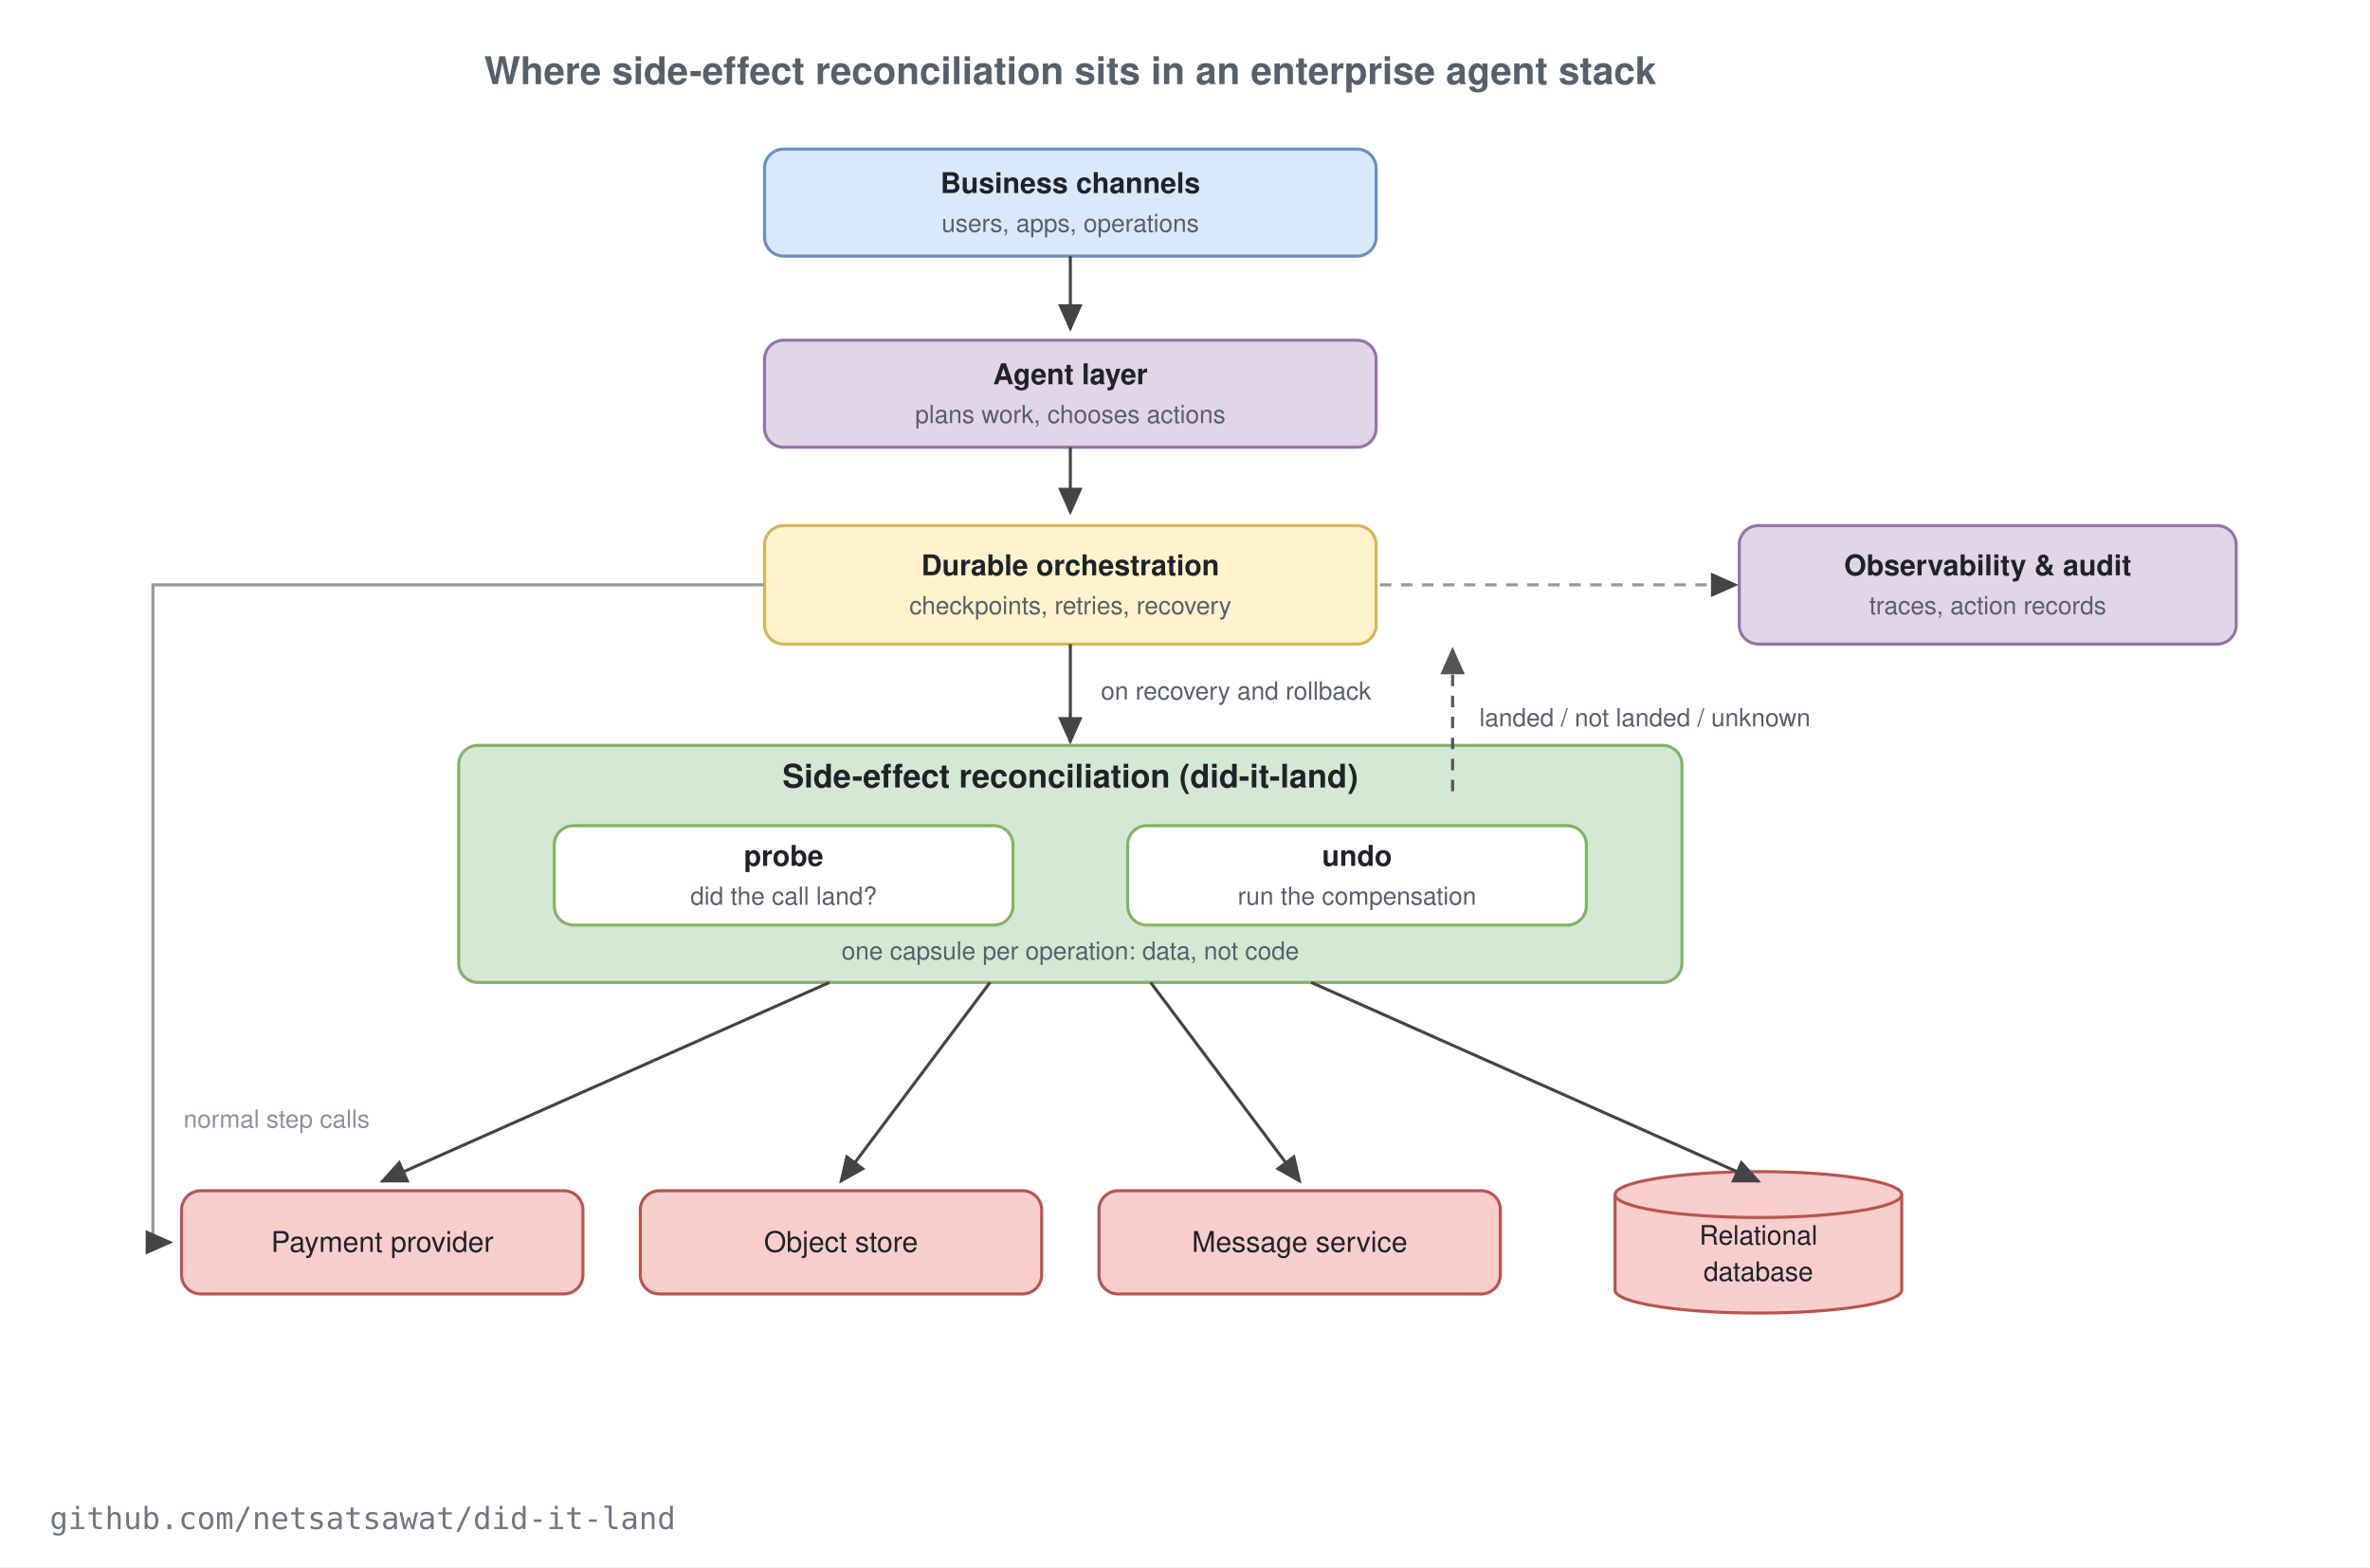
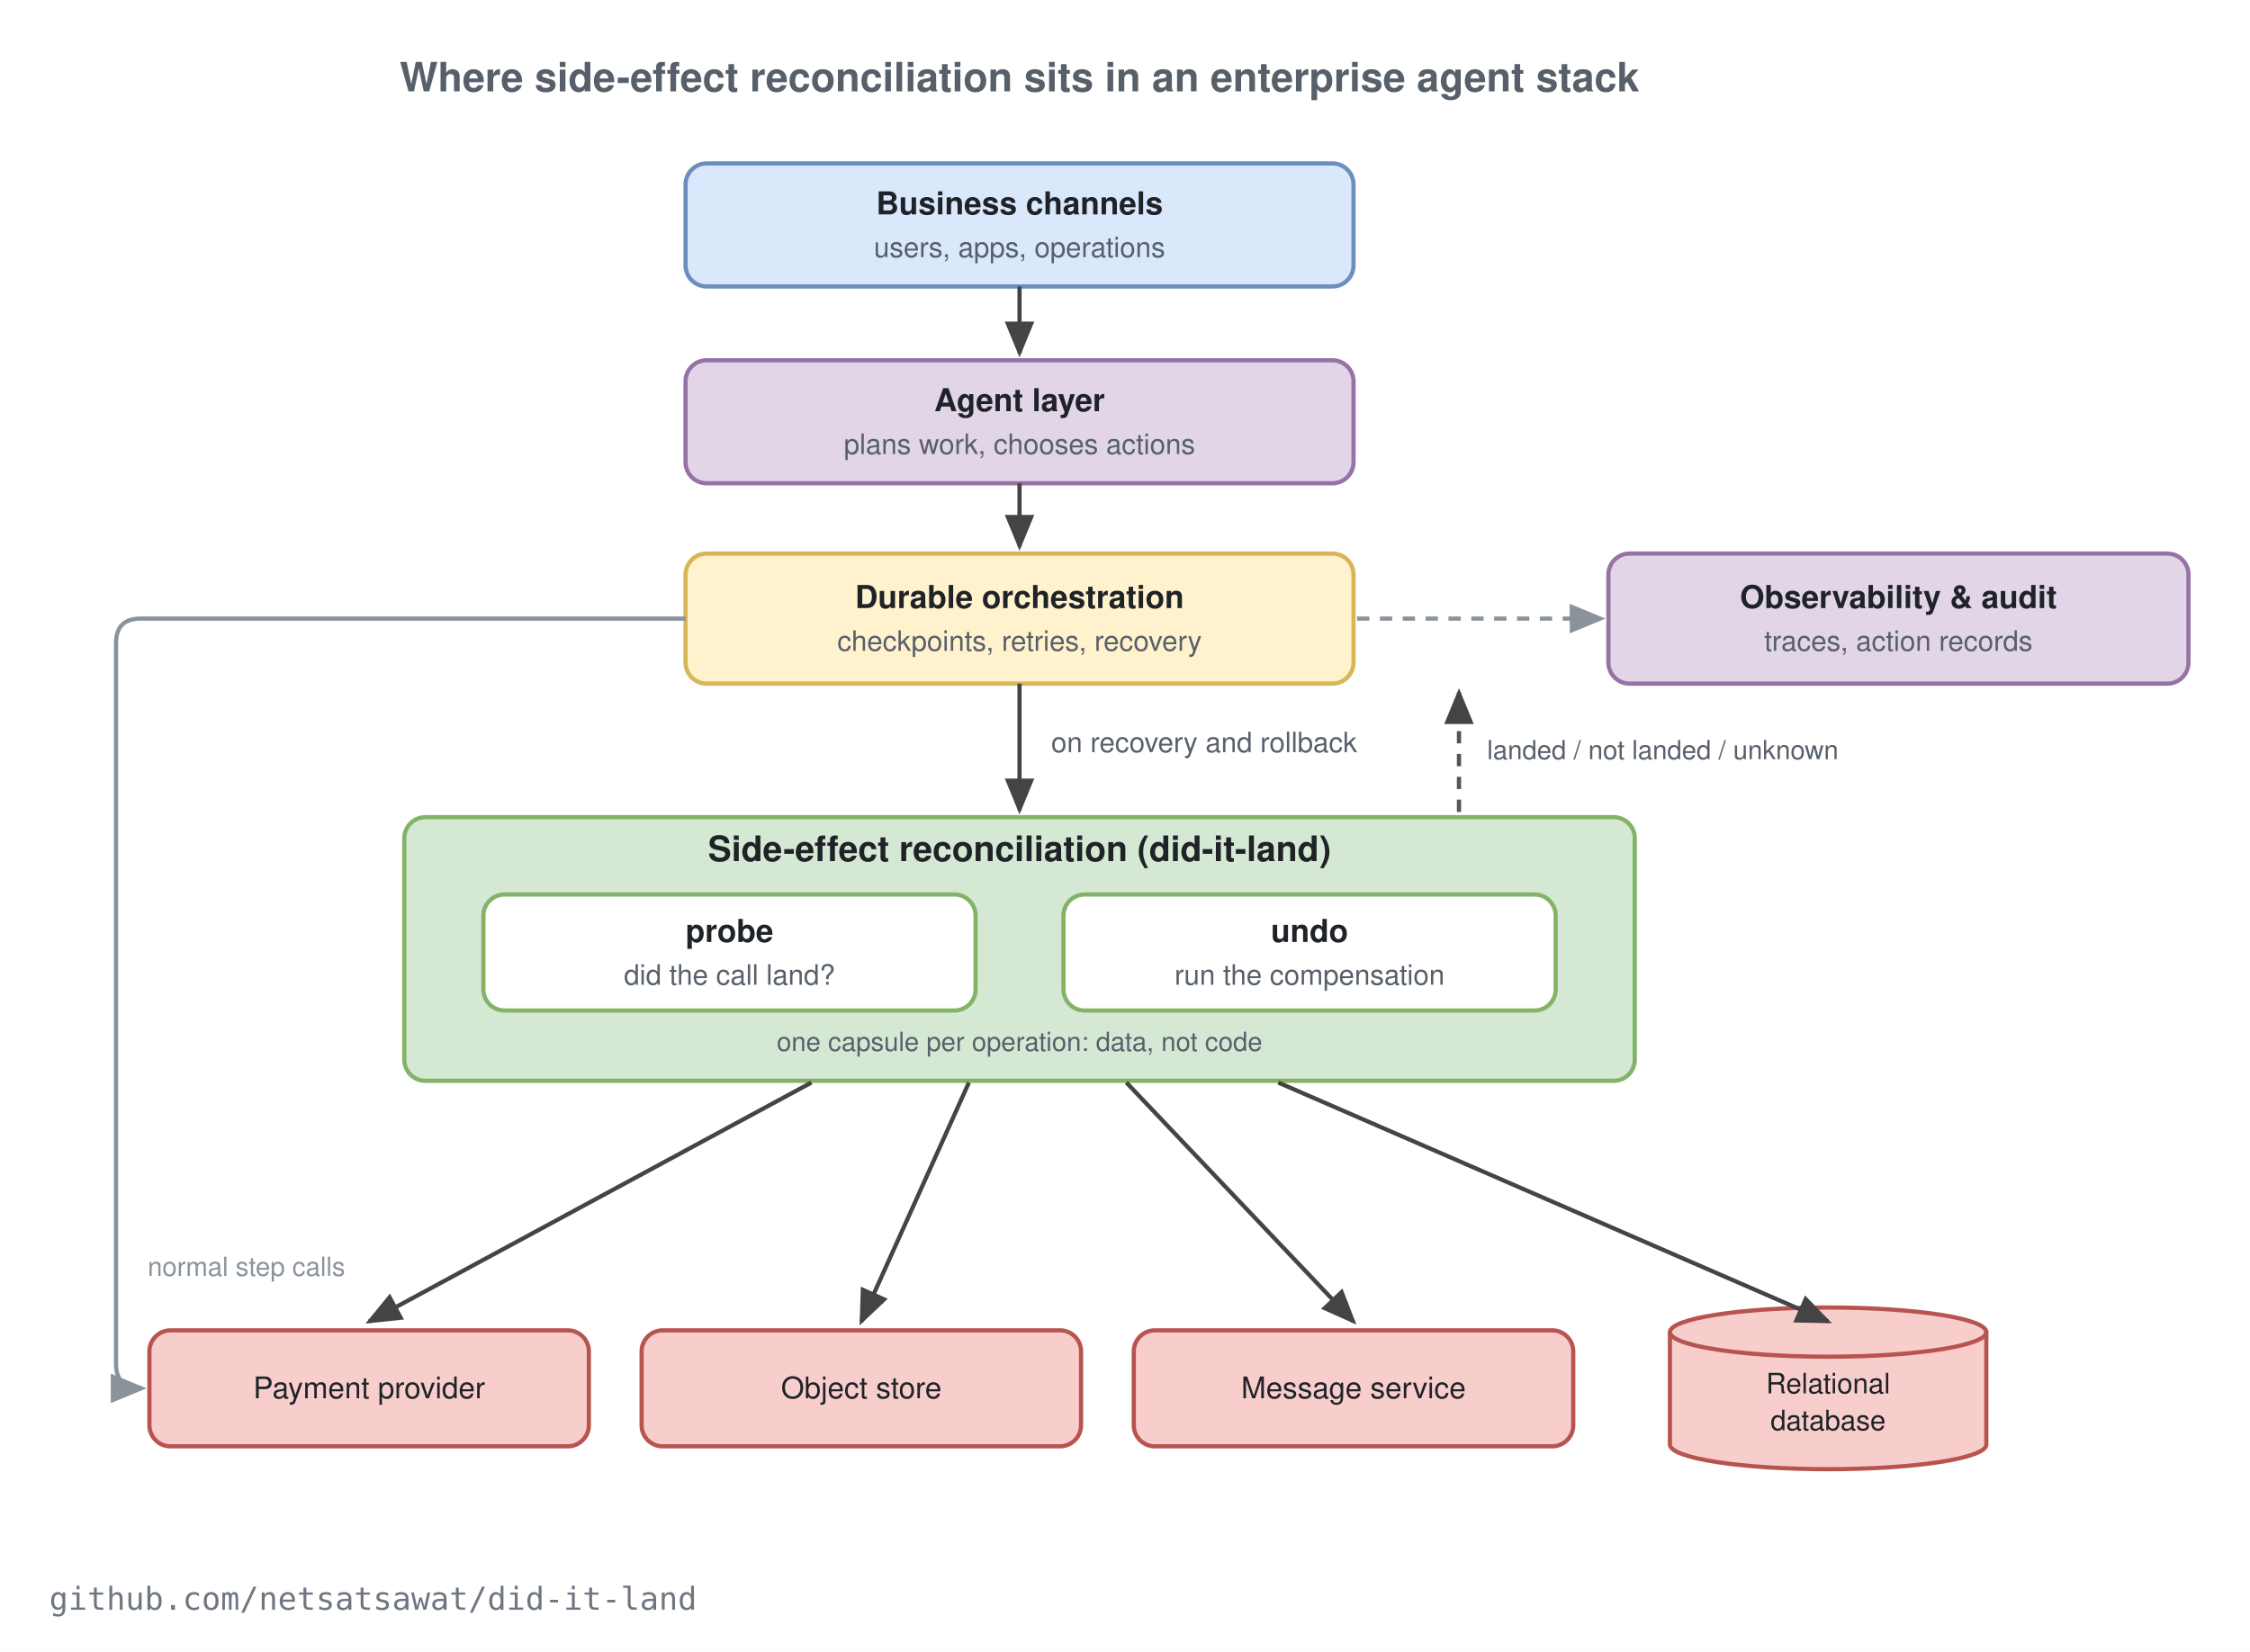
- <svg xmlns="http://www.w3.org/2000/svg" width="1240" height="820" viewBox="0 0 1240 820">
+ <svg xmlns="http://www.w3.org/2000/svg" width="1280" height="940" viewBox="0 0 1280 940">
  <defs>
-     <marker id="ab" markerWidth="10" markerHeight="8" refX="8" refY="4" orient="auto">
-       <path d="M0,0 L9,4 L0,8 z" fill="#444" />
+     <marker id="ab" markerWidth="9" markerHeight="7" refX="7.5" refY="3.5" orient="auto">
+       <path d="M0,0 L8.5,3.5 L0,7 z" fill="#444" />
    </marker>
-     <marker id="am" markerWidth="10" markerHeight="8" refX="8" refY="4" orient="auto">
-       <path d="M0,0 L9,4 L0,8 z" fill="#9a2b2b" />
+     <marker id="am" markerWidth="9" markerHeight="7" refX="7.5" refY="3.5" orient="auto">
+       <path d="M0,0 L8.5,3.5 L0,7 z" fill="#9a2b2b" />
    </marker>
-     <marker id="aw" markerWidth="10" markerHeight="8" refX="8" refY="4" orient="auto">
-       <path d="M0,0 L9,4 L0,8 z" fill="#555" />
+     <marker id="ag" markerWidth="9" markerHeight="7" refX="7.5" refY="3.5" orient="auto">
+       <path d="M0,0 L8.5,3.5 L0,7 z" fill="#8a939c" />
    </marker>
  </defs>
-   <rect width="1240" height="820" fill="#ffffff" />
-   <text x="560" y="44" font-family="Helvetica Neue, Helvetica, Arial, sans-serif" font-size="20" fill="#57606a" text-anchor="middle" font-weight="600">Where side-effect reconciliation sits in an enterprise agent stack</text>
-   <rect x="400.0" y="78.0" width="320" height="56" rx="10" fill="#dae8fc" stroke="#6c8ebf" stroke-width="1.6" />
-   <text x="560" y="101.0" font-family="Helvetica Neue, Helvetica, Arial, sans-serif" font-size="15" fill="#1f2328" text-anchor="middle" font-weight="600">Business channels</text>
-   <text x="560" y="121.333" font-family="Helvetica Neue, Helvetica, Arial, sans-serif" font-size="13" fill="#57606a" text-anchor="middle" font-weight="normal">users, apps, operations</text>
-   <rect x="400.0" y="178.0" width="320" height="56" rx="10" fill="#e1d5e7" stroke="#9673a6" stroke-width="1.6" />
-   <text x="560" y="201.0" font-family="Helvetica Neue, Helvetica, Arial, sans-serif" font-size="15" fill="#1f2328" text-anchor="middle" font-weight="600">Agent layer</text>
-   <text x="560" y="221.333" font-family="Helvetica Neue, Helvetica, Arial, sans-serif" font-size="13" fill="#57606a" text-anchor="middle" font-weight="normal">plans work, chooses actions</text>
-   <rect x="400.0" y="275.0" width="320" height="62" rx="10" fill="#fff2cc" stroke="#d6b656" stroke-width="1.6" />
-   <text x="560" y="301.0" font-family="Helvetica Neue, Helvetica, Arial, sans-serif" font-size="15" fill="#1f2328" text-anchor="middle" font-weight="600">Durable orchestration</text>
-   <text x="560" y="321.333" font-family="Helvetica Neue, Helvetica, Arial, sans-serif" font-size="13" fill="#57606a" text-anchor="middle" font-weight="normal">checkpoints, retries, recovery</text>
-   <rect x="910.0" y="275.0" width="260" height="62" rx="10" fill="#e1d5e7" stroke="#9673a6" stroke-width="1.6" />
-   <text x="1040" y="301.0" font-family="Helvetica Neue, Helvetica, Arial, sans-serif" font-size="15" fill="#1f2328" text-anchor="middle" font-weight="600">Observability &amp; audit</text>
-   <text x="1040" y="321.333" font-family="Helvetica Neue, Helvetica, Arial, sans-serif" font-size="13" fill="#57606a" text-anchor="middle" font-weight="normal">traces, action records</text>
-   <rect x="240.0" y="390.0" width="640" height="124" rx="10" fill="#d5e8d4" stroke="#82b366" stroke-width="1.6" />
-   <text x="560" y="457.0" font-family="Helvetica Neue, Helvetica, Arial, sans-serif" font-size="15" fill="#1f2328" text-anchor="middle" font-weight="normal" />
-   <text x="560" y="412" font-family="Helvetica Neue, Helvetica, Arial, sans-serif" font-size="17" fill="#1f2328" text-anchor="middle" font-weight="600">Side-effect reconciliation  (did-it-land)</text>
-   <rect x="290.0" y="432.0" width="240" height="52" rx="10" fill="#ffffff" stroke="#82b366" stroke-width="1.6" />
-   <text x="410" y="453.0" font-family="Helvetica Neue, Helvetica, Arial, sans-serif" font-size="15" fill="#1f2328" text-anchor="middle" font-weight="600">probe</text>
-   <text x="410" y="473.333" font-family="Helvetica Neue, Helvetica, Arial, sans-serif" font-size="13" fill="#57606a" text-anchor="middle" font-weight="normal">did the call land?</text>
-   <rect x="590.0" y="432.0" width="240" height="52" rx="10" fill="#ffffff" stroke="#82b366" stroke-width="1.6" />
-   <text x="710" y="453.0" font-family="Helvetica Neue, Helvetica, Arial, sans-serif" font-size="15" fill="#1f2328" text-anchor="middle" font-weight="600">undo</text>
-   <text x="710" y="473.333" font-family="Helvetica Neue, Helvetica, Arial, sans-serif" font-size="13" fill="#57606a" text-anchor="middle" font-weight="normal">run the compensation</text>
-   <text x="560" y="502" font-family="Helvetica Neue, Helvetica, Arial, sans-serif" font-size="13" fill="#57606a" text-anchor="middle" font-weight="normal">one capsule per operation: data, not code</text>
-   <rect x="95.0" y="623.0" width="210" height="54" rx="10" fill="#f8cecc" stroke="#b85450" stroke-width="1.6" />
-   <text x="200" y="655.0" font-family="Helvetica Neue, Helvetica, Arial, sans-serif" font-size="15" fill="#1f2328" text-anchor="middle" font-weight="normal">Payment provider</text>
-   <rect x="335.0" y="623.0" width="210" height="54" rx="10" fill="#f8cecc" stroke="#b85450" stroke-width="1.6" />
-   <text x="440" y="655.0" font-family="Helvetica Neue, Helvetica, Arial, sans-serif" font-size="15" fill="#1f2328" text-anchor="middle" font-weight="normal">Object store</text>
-   <rect x="575.0" y="623.0" width="210" height="54" rx="10" fill="#f8cecc" stroke="#b85450" stroke-width="1.6" />
-   <text x="680" y="655.0" font-family="Helvetica Neue, Helvetica, Arial, sans-serif" font-size="15" fill="#1f2328" text-anchor="middle" font-weight="normal">Message service</text>
-   <path d="M845.0,625.0 a75.0,12 0 0,1 150,0 v50 a75.0,12 0 0,1 -150,0 z" fill="#f8cecc" stroke="#b85450" stroke-width="1.6" />
-   <path d="M845.0,625.0 a75.0,12 0 0,0 150,0" fill="none" stroke="#b85450" stroke-width="1.6" />
-   <text x="920" y="651.167" font-family="Helvetica Neue, Helvetica, Arial, sans-serif" font-size="14" fill="#1f2328" text-anchor="middle" font-weight="normal">Relational</text>
-   <text x="920" y="670.167" font-family="Helvetica Neue, Helvetica, Arial, sans-serif" font-size="14" fill="#1f2328" text-anchor="middle" font-weight="normal">database</text>
-   <line x1="560" y1="134" x2="560" y2="172" stroke="#444" stroke-width="1.6" marker-end="url(#ab)" />
-   <line x1="560" y1="234" x2="560" y2="268" stroke="#444" stroke-width="1.6" marker-end="url(#ab)" />
-   <line x1="560" y1="337" x2="560" y2="388" stroke="#444" stroke-width="1.6" marker-end="url(#ab)" />
-   <text x="576" y="366" font-family="Helvetica Neue, Helvetica, Arial, sans-serif" font-size="13" fill="#57606a" text-anchor="start" font-weight="normal">on recovery and rollback</text>
-   <line x1="722" y1="306" x2="908" y2="306" stroke="#999" stroke-width="1.6" marker-end="url(#ab)" stroke-dasharray="6,5" />
-   <path d="M400,306 L80,306 L80,650 L89,650" fill="none" stroke="#999" stroke-width="1.6" marker-end="url(#ab)" />
-   <text x="96" y="590" font-family="Helvetica Neue, Helvetica, Arial, sans-serif" font-size="13" fill="#8a939c" text-anchor="start" font-weight="normal">normal step calls</text>
-   <line x1="434.0" y1="514" x2="200" y2="618" stroke="#444" stroke-width="1.6" marker-end="url(#ab)" />
-   <line x1="518.0" y1="514" x2="440" y2="618" stroke="#444" stroke-width="1.6" marker-end="url(#ab)" />
-   <line x1="602.0" y1="514" x2="680" y2="618" stroke="#444" stroke-width="1.6" marker-end="url(#ab)" />
-   <line x1="686.0" y1="514" x2="920" y2="618" stroke="#444" stroke-width="1.6" marker-end="url(#ab)" />
-   <path d="M760,414 L760,340" fill="none" stroke="#555" stroke-width="1.6" marker-end="url(#aw)" stroke-dasharray="6,5" />
-   <text x="774" y="380" font-family="Helvetica Neue, Helvetica, Arial, sans-serif" font-size="13" fill="#57606a" text-anchor="start" font-weight="normal">landed / not landed / unknown</text>
-   <text x="26" y="800" font-family="Menlo, Monaco, monospace" font-size="16" fill="#6e7781" text-anchor="start" font-weight="normal">github.com/netsatsawat/did-it-land</text>
+   <rect width="1280" height="940" fill="#ffffff" />
+   <text x="580" y="52" font-family="Helvetica Neue, Helvetica, Arial, sans-serif" font-size="23" fill="#57606a" text-anchor="middle" font-weight="600">Where side-effect reconciliation sits in an enterprise agent stack</text>
+   <rect x="390.0" y="93.0" width="380" height="70" rx="12" fill="#dae8fc" stroke="#6c8ebf" stroke-width="2.4" />
+   <text x="580" y="122.0" font-family="Helvetica Neue, Helvetica, Arial, sans-serif" font-size="18" fill="#1f2328" text-anchor="middle" font-weight="600">Business channels</text>
+   <text x="580" y="146.333" font-family="Helvetica Neue, Helvetica, Arial, sans-serif" font-size="16" fill="#57606a" text-anchor="middle" font-weight="normal">users, apps, operations</text>
+   <rect x="390.0" y="205.0" width="380" height="70" rx="12" fill="#e1d5e7" stroke="#9673a6" stroke-width="2.4" />
+   <text x="580" y="234.0" font-family="Helvetica Neue, Helvetica, Arial, sans-serif" font-size="18" fill="#1f2328" text-anchor="middle" font-weight="600">Agent layer</text>
+   <text x="580" y="258.333" font-family="Helvetica Neue, Helvetica, Arial, sans-serif" font-size="16" fill="#57606a" text-anchor="middle" font-weight="normal">plans work, chooses actions</text>
+   <rect x="390.0" y="315.0" width="380" height="74" rx="12" fill="#fff2cc" stroke="#d6b656" stroke-width="2.4" />
+   <text x="580" y="346.0" font-family="Helvetica Neue, Helvetica, Arial, sans-serif" font-size="18" fill="#1f2328" text-anchor="middle" font-weight="600">Durable orchestration</text>
+   <text x="580" y="370.333" font-family="Helvetica Neue, Helvetica, Arial, sans-serif" font-size="16" fill="#57606a" text-anchor="middle" font-weight="normal">checkpoints, retries, recovery</text>
+   <rect x="915.0" y="315.0" width="330" height="74" rx="12" fill="#e1d5e7" stroke="#9673a6" stroke-width="2.4" />
+   <text x="1080" y="346.0" font-family="Helvetica Neue, Helvetica, Arial, sans-serif" font-size="18" fill="#1f2328" text-anchor="middle" font-weight="600">Observability &amp; audit</text>
+   <text x="1080" y="370.333" font-family="Helvetica Neue, Helvetica, Arial, sans-serif" font-size="16" fill="#57606a" text-anchor="middle" font-weight="normal">traces, action records</text>
+   <rect x="230.0" y="465.0" width="700" height="150" rx="12" fill="#d5e8d4" stroke="#82b366" stroke-width="2.4" />
+   <text x="580" y="490" font-family="Helvetica Neue, Helvetica, Arial, sans-serif" font-size="20" fill="#1f2328" text-anchor="middle" font-weight="600">Side-effect reconciliation  (did-it-land)</text>
+   <rect x="275.0" y="509.0" width="280" height="66" rx="12" fill="#ffffff" stroke="#82b366" stroke-width="2.4" />
+   <text x="415" y="536.0" font-family="Helvetica Neue, Helvetica, Arial, sans-serif" font-size="18" fill="#1f2328" text-anchor="middle" font-weight="600">probe</text>
+   <text x="415" y="560.333" font-family="Helvetica Neue, Helvetica, Arial, sans-serif" font-size="16" fill="#57606a" text-anchor="middle" font-weight="normal">did the call land?</text>
+   <rect x="605.0" y="509.0" width="280" height="66" rx="12" fill="#ffffff" stroke="#82b366" stroke-width="2.4" />
+   <text x="745" y="536.0" font-family="Helvetica Neue, Helvetica, Arial, sans-serif" font-size="18" fill="#1f2328" text-anchor="middle" font-weight="600">undo</text>
+   <text x="745" y="560.333" font-family="Helvetica Neue, Helvetica, Arial, sans-serif" font-size="16" fill="#57606a" text-anchor="middle" font-weight="normal">run the compensation</text>
+   <text x="580" y="598" font-family="Helvetica Neue, Helvetica, Arial, sans-serif" font-size="15" fill="#57606a" text-anchor="middle" font-weight="normal">one capsule per operation: data, not code</text>
+   <rect x="85.0" y="757.0" width="250" height="66" rx="12" fill="#f8cecc" stroke="#b85450" stroke-width="2.4" />
+   <text x="210" y="795.667" font-family="Helvetica Neue, Helvetica, Arial, sans-serif" font-size="17" fill="#1f2328" text-anchor="middle" font-weight="normal">Payment provider</text>
+   <rect x="365.0" y="757.0" width="250" height="66" rx="12" fill="#f8cecc" stroke="#b85450" stroke-width="2.4" />
+   <text x="490" y="795.667" font-family="Helvetica Neue, Helvetica, Arial, sans-serif" font-size="17" fill="#1f2328" text-anchor="middle" font-weight="normal">Object store</text>
+   <rect x="645.0" y="757.0" width="250" height="66" rx="12" fill="#f8cecc" stroke="#b85450" stroke-width="2.4" />
+   <text x="770" y="795.667" font-family="Helvetica Neue, Helvetica, Arial, sans-serif" font-size="17" fill="#1f2328" text-anchor="middle" font-weight="normal">Message service</text>
+   <path d="M950.0,758.0 a90.0,14 0 0,1 180,0 v64 a90.0,14 0 0,1 -180,0 z" fill="#f8cecc" stroke="#b85450" stroke-width="2.4" />
+   <path d="M950.0,758.0 a90.0,14 0 0,0 180,0" fill="none" stroke="#b85450" stroke-width="2.4" />
+   <text x="1040" y="792.833" font-family="Helvetica Neue, Helvetica, Arial, sans-serif" font-size="16" fill="#1f2328" text-anchor="middle" font-weight="normal">Relational</text>
+   <text x="1040" y="813.833" font-family="Helvetica Neue, Helvetica, Arial, sans-serif" font-size="16" fill="#1f2328" text-anchor="middle" font-weight="normal">database</text>
+   <line x1="580" y1="163" x2="580" y2="201" stroke="#444" stroke-width="2.4" marker-end="url(#ab)" />
+   <line x1="580" y1="275" x2="580" y2="311" stroke="#444" stroke-width="2.4" marker-end="url(#ab)" />
+   <line x1="580" y1="389" x2="580" y2="461" stroke="#444" stroke-width="2.4" marker-end="url(#ab)" />
+   <text x="598" y="428" font-family="Helvetica Neue, Helvetica, Arial, sans-serif" font-size="16" fill="#57606a" text-anchor="start" font-weight="normal">on recovery and rollback</text>
+   <line x1="772" y1="352" x2="911" y2="352" stroke="#8a939c" stroke-width="2.4" marker-end="url(#ag)" stroke-dasharray="7,6" />
+   <path d="M390,352 L80,352 Q66,352 66,366 L66,776 Q66,790 80,790 L81,790" fill="none" stroke="#8a939c" stroke-width="2.4" marker-end="url(#ag)" />
+   <text x="84" y="726" font-family="Helvetica Neue, Helvetica, Arial, sans-serif" font-size="15" fill="#8a939c" text-anchor="start" font-weight="normal">normal step calls</text>
+   <line x1="461.6" y1="616" x2="210" y2="752" stroke="#444" stroke-width="2.4" marker-end="url(#ab)" />
+   <line x1="551.2" y1="616" x2="490" y2="752" stroke="#444" stroke-width="2.4" marker-end="url(#ab)" />
+   <line x1="640.8" y1="616" x2="770" y2="752" stroke="#444" stroke-width="2.4" marker-end="url(#ab)" />
+   <line x1="727.2" y1="616" x2="1040" y2="752" stroke="#444" stroke-width="2.4" marker-end="url(#ab)" />
+   <path d="M830,462 L830,394" fill="none" stroke="#555" stroke-width="2.4" marker-end="url(#ab)" stroke-dasharray="7,6" />
+   <text x="846" y="432" font-family="Helvetica Neue, Helvetica, Arial, sans-serif" font-size="15" fill="#57606a" text-anchor="start" font-weight="normal">landed / not landed / unknown</text>
+   <text x="28" y="916" font-family="Menlo, Monaco, monospace" font-size="18" fill="#6e7781" text-anchor="start" font-weight="normal">github.com/netsatsawat/did-it-land</text>
</svg>
